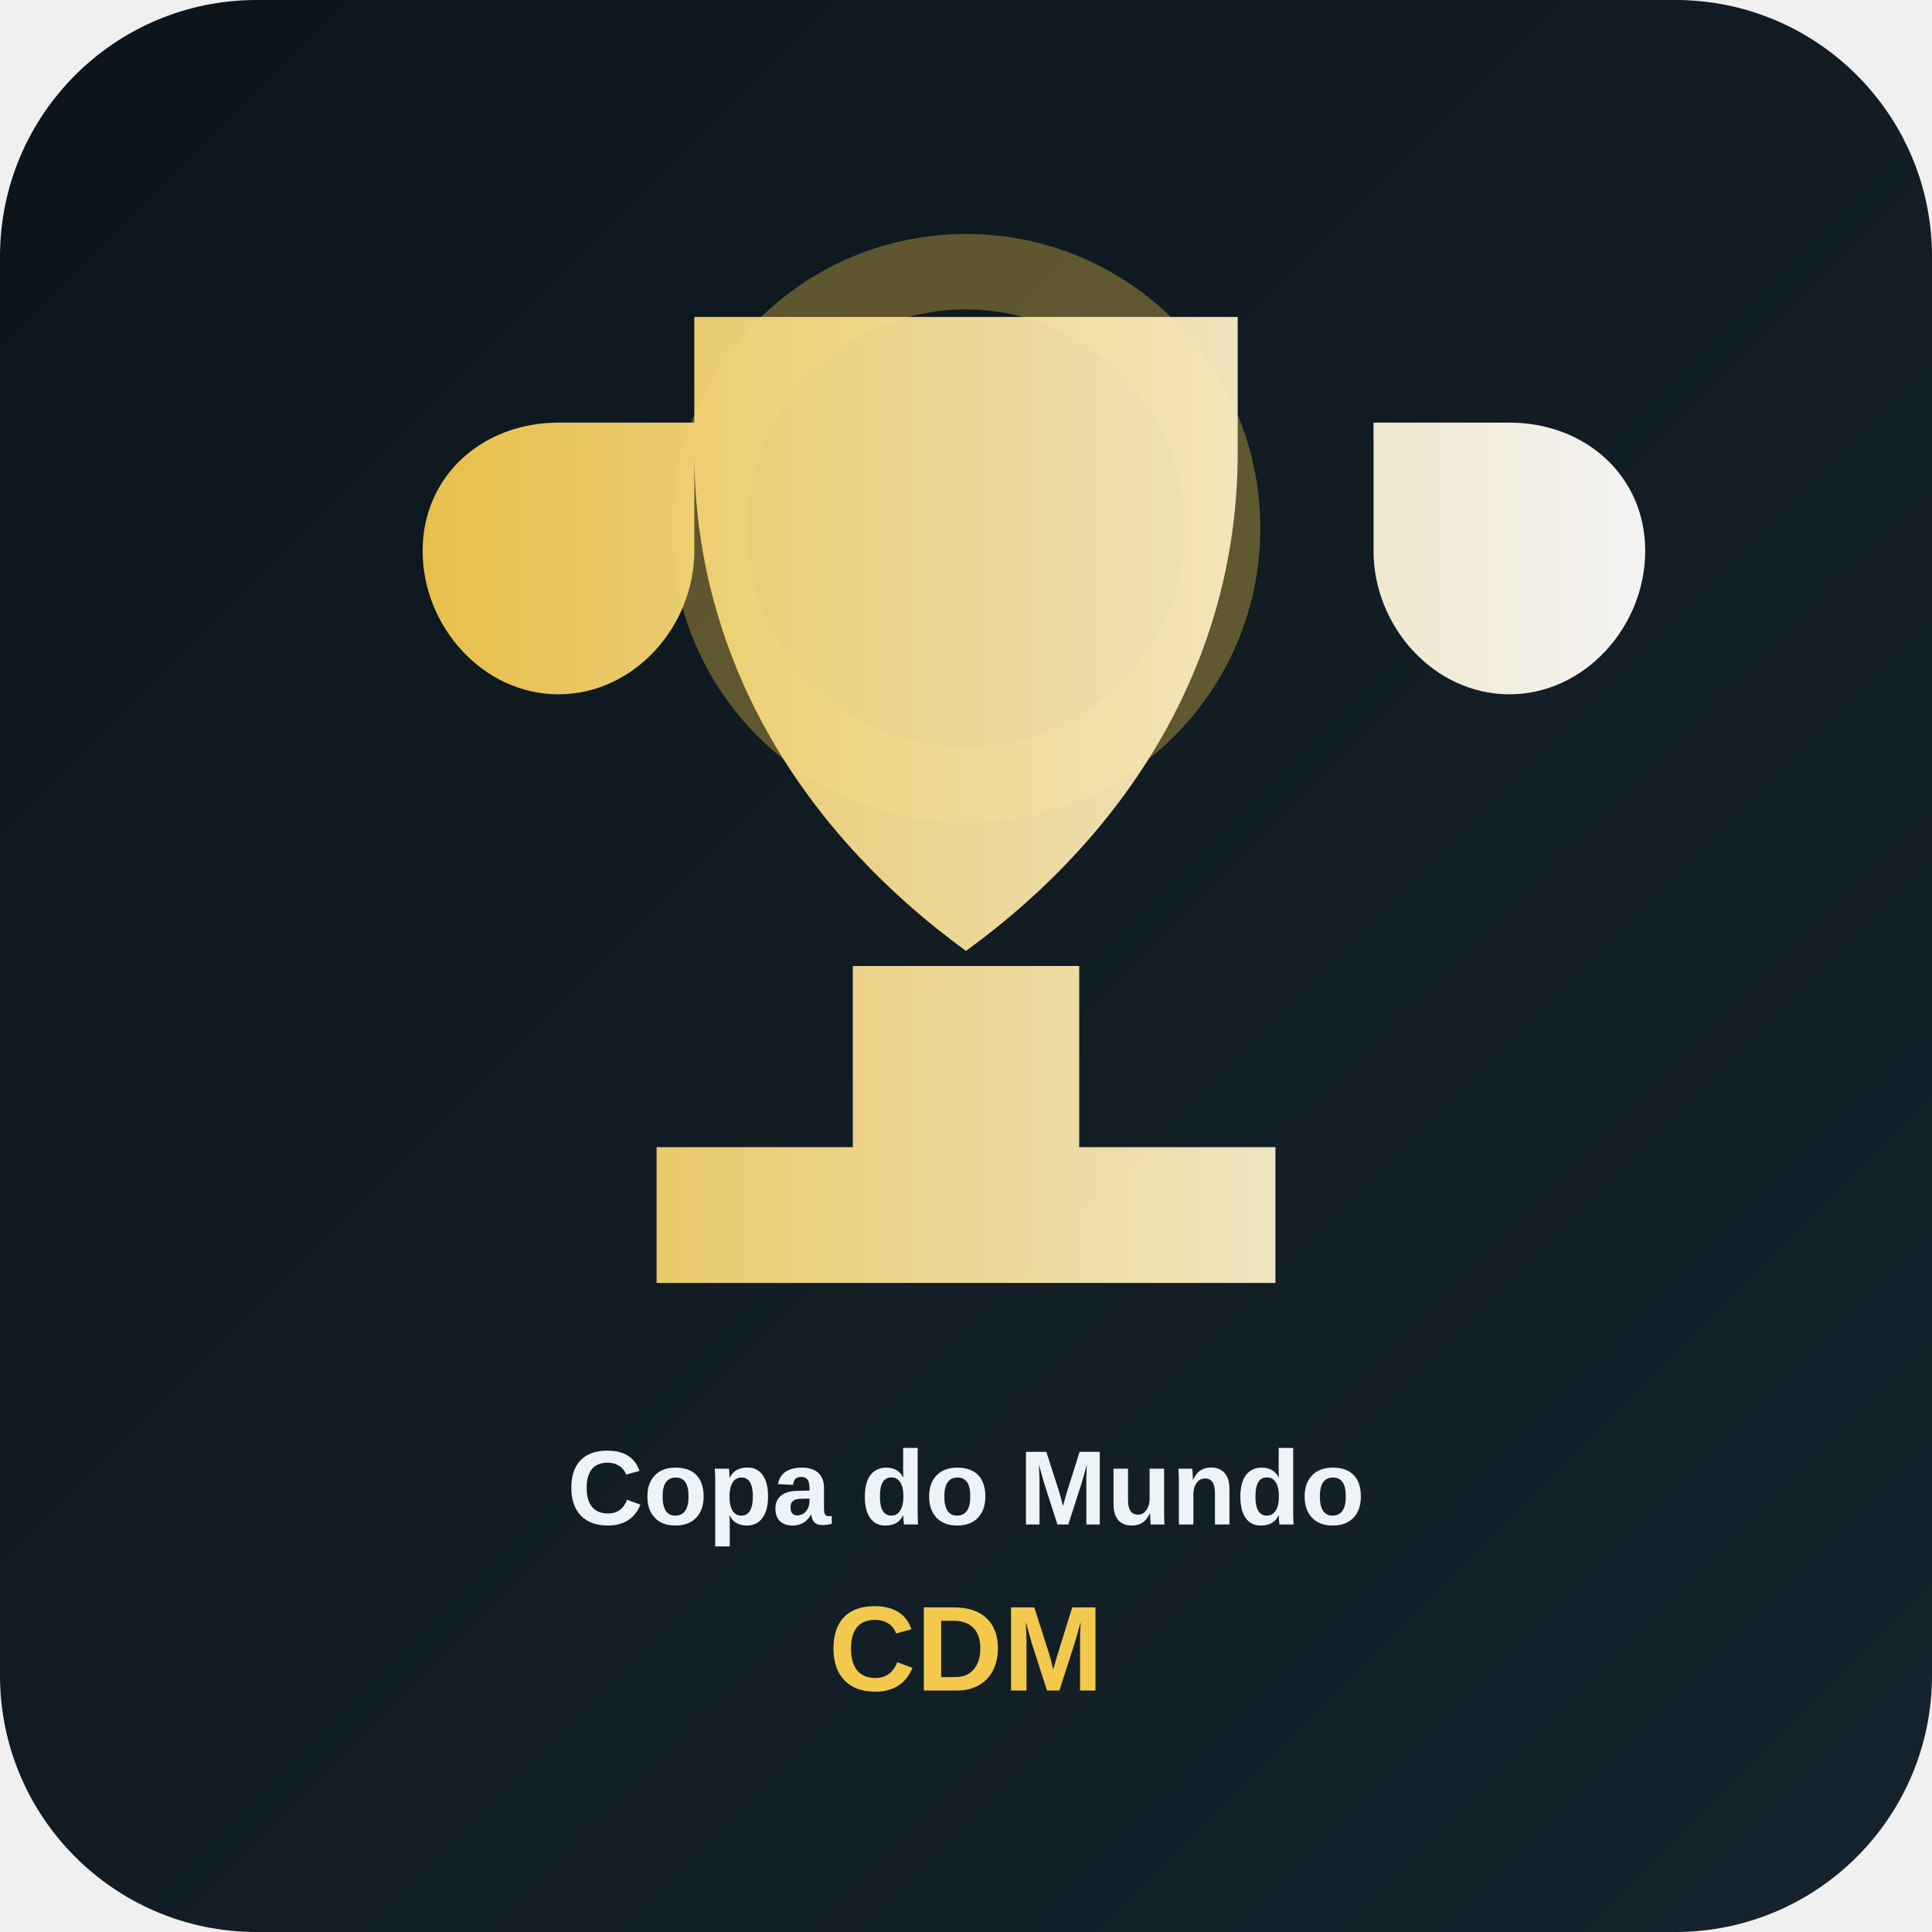
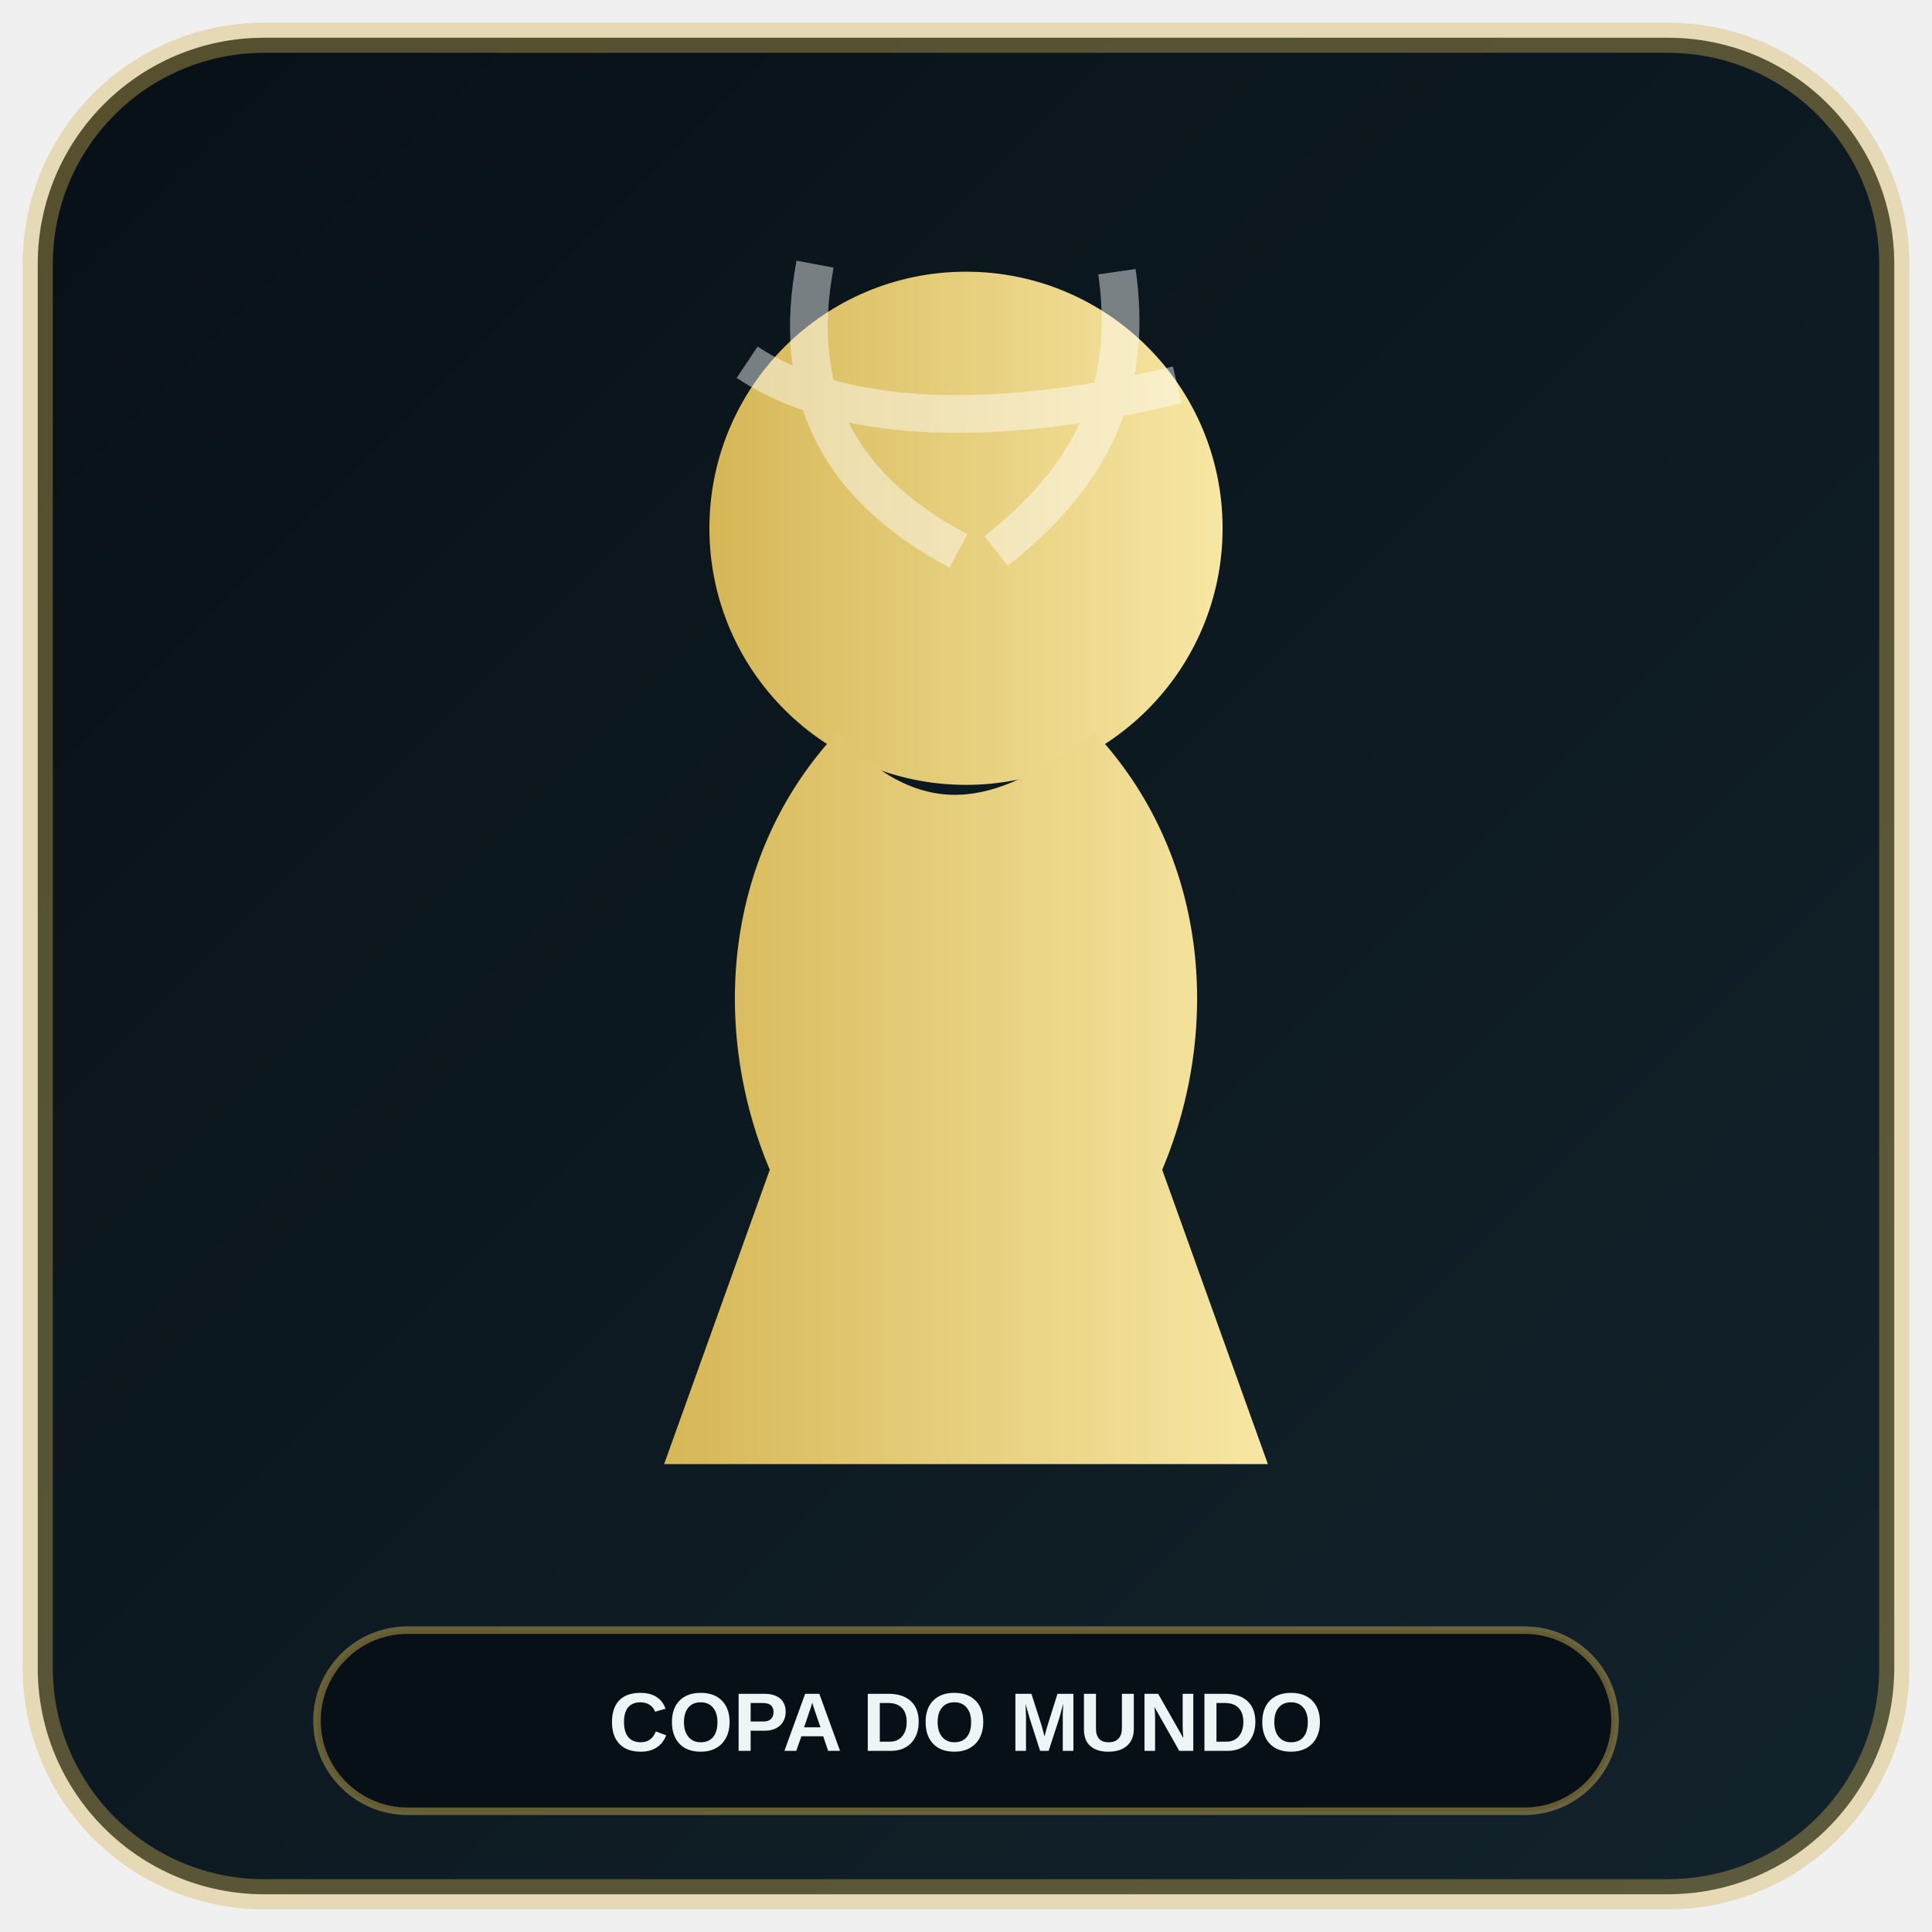
<svg xmlns="http://www.w3.org/2000/svg" viewBox="0 0 256 256">
  <defs>
    <linearGradient id="bg" x1="0" x2="1" y1="0" y2="1">
-       <stop offset="0" stop-color="#0b141a" />
-       <stop offset="1" stop-color="#17242d" />
+       <stop offset="0" stop-color="#071016" />
+       <stop offset="1" stop-color="#13232c" />
    </linearGradient>
-     <linearGradient id="gl" x1="0" x2="1">
-       <stop offset="0" stop-color="#f2c94c" stop-opacity=".95" />
-       <stop offset="1" stop-color="#ffffff" stop-opacity=".95" />
+     <linearGradient id="m" x1="0" x2="1">
+       <stop offset="0" stop-color="#d6b757" />
+       <stop offset="1" stop-color="#f7e7a4" />
    </linearGradient>
  </defs>
-   <rect width="256" height="256" rx="34" fill="url(#bg)" />
-   <circle cx="128" cy="70" r="34" fill="none" stroke="#f2c94c" stroke-opacity=".35" stroke-width="10" />
-   <path d="M92 42h72v18c0 27-14 50-36 66-22-16-36-39-36-66V42zm-18 14h18v17c0 10-8 19-18 19-10 0-18-9-18-19 0-10 8-17 18-17zm108 0h18c10 0 18 7 18 17 0 10-8 19-18 19-10 0-18-9-18-19V56zM113 128h30v24h26v18H87v-18h26v-24z" fill="url(#gl)" />
-   <text x="128" y="202" text-anchor="middle" fill="#edf3f6" font-family="Arial, Helvetica, sans-serif" font-size="14" font-weight="700">Copa do Mundo</text>
-   <text x="128" y="224" text-anchor="middle" fill="#f2c94c" font-family="Arial, Helvetica, sans-serif" font-size="16" font-weight="700">CDM</text>
+   <rect x="5" y="5" width="246" height="246" rx="30" fill="url(#bg)" stroke="#d6b757" stroke-opacity=".38" stroke-width="4" />
+   <circle cx="128" cy="70" r="34" fill="url(#m)" />
+   <path d="M111 97c-15 16-17 39-9 58l-14 39h80l-14-39c8-19 6-42-9-58-12 9-22 13-34 0z" fill="url(#m)" />
+   <path d="M99 48c12 8 32 9 57 3M108 35c-3 16 2 29 19 38M148 36c2 14-2 26-16 37" fill="none" stroke="#ffffff" stroke-opacity=".45" stroke-width="5" />
+   <rect x="42" y="216" width="172" height="24" rx="12" fill="#071016" stroke="#d6b757" stroke-opacity=".45" />
+   <text x="128" y="232" text-anchor="middle" fill="#edf5f7" font-size="11" font-family="Arial,Helvetica,sans-serif" font-weight="700">COPA DO MUNDO</text>
</svg>
